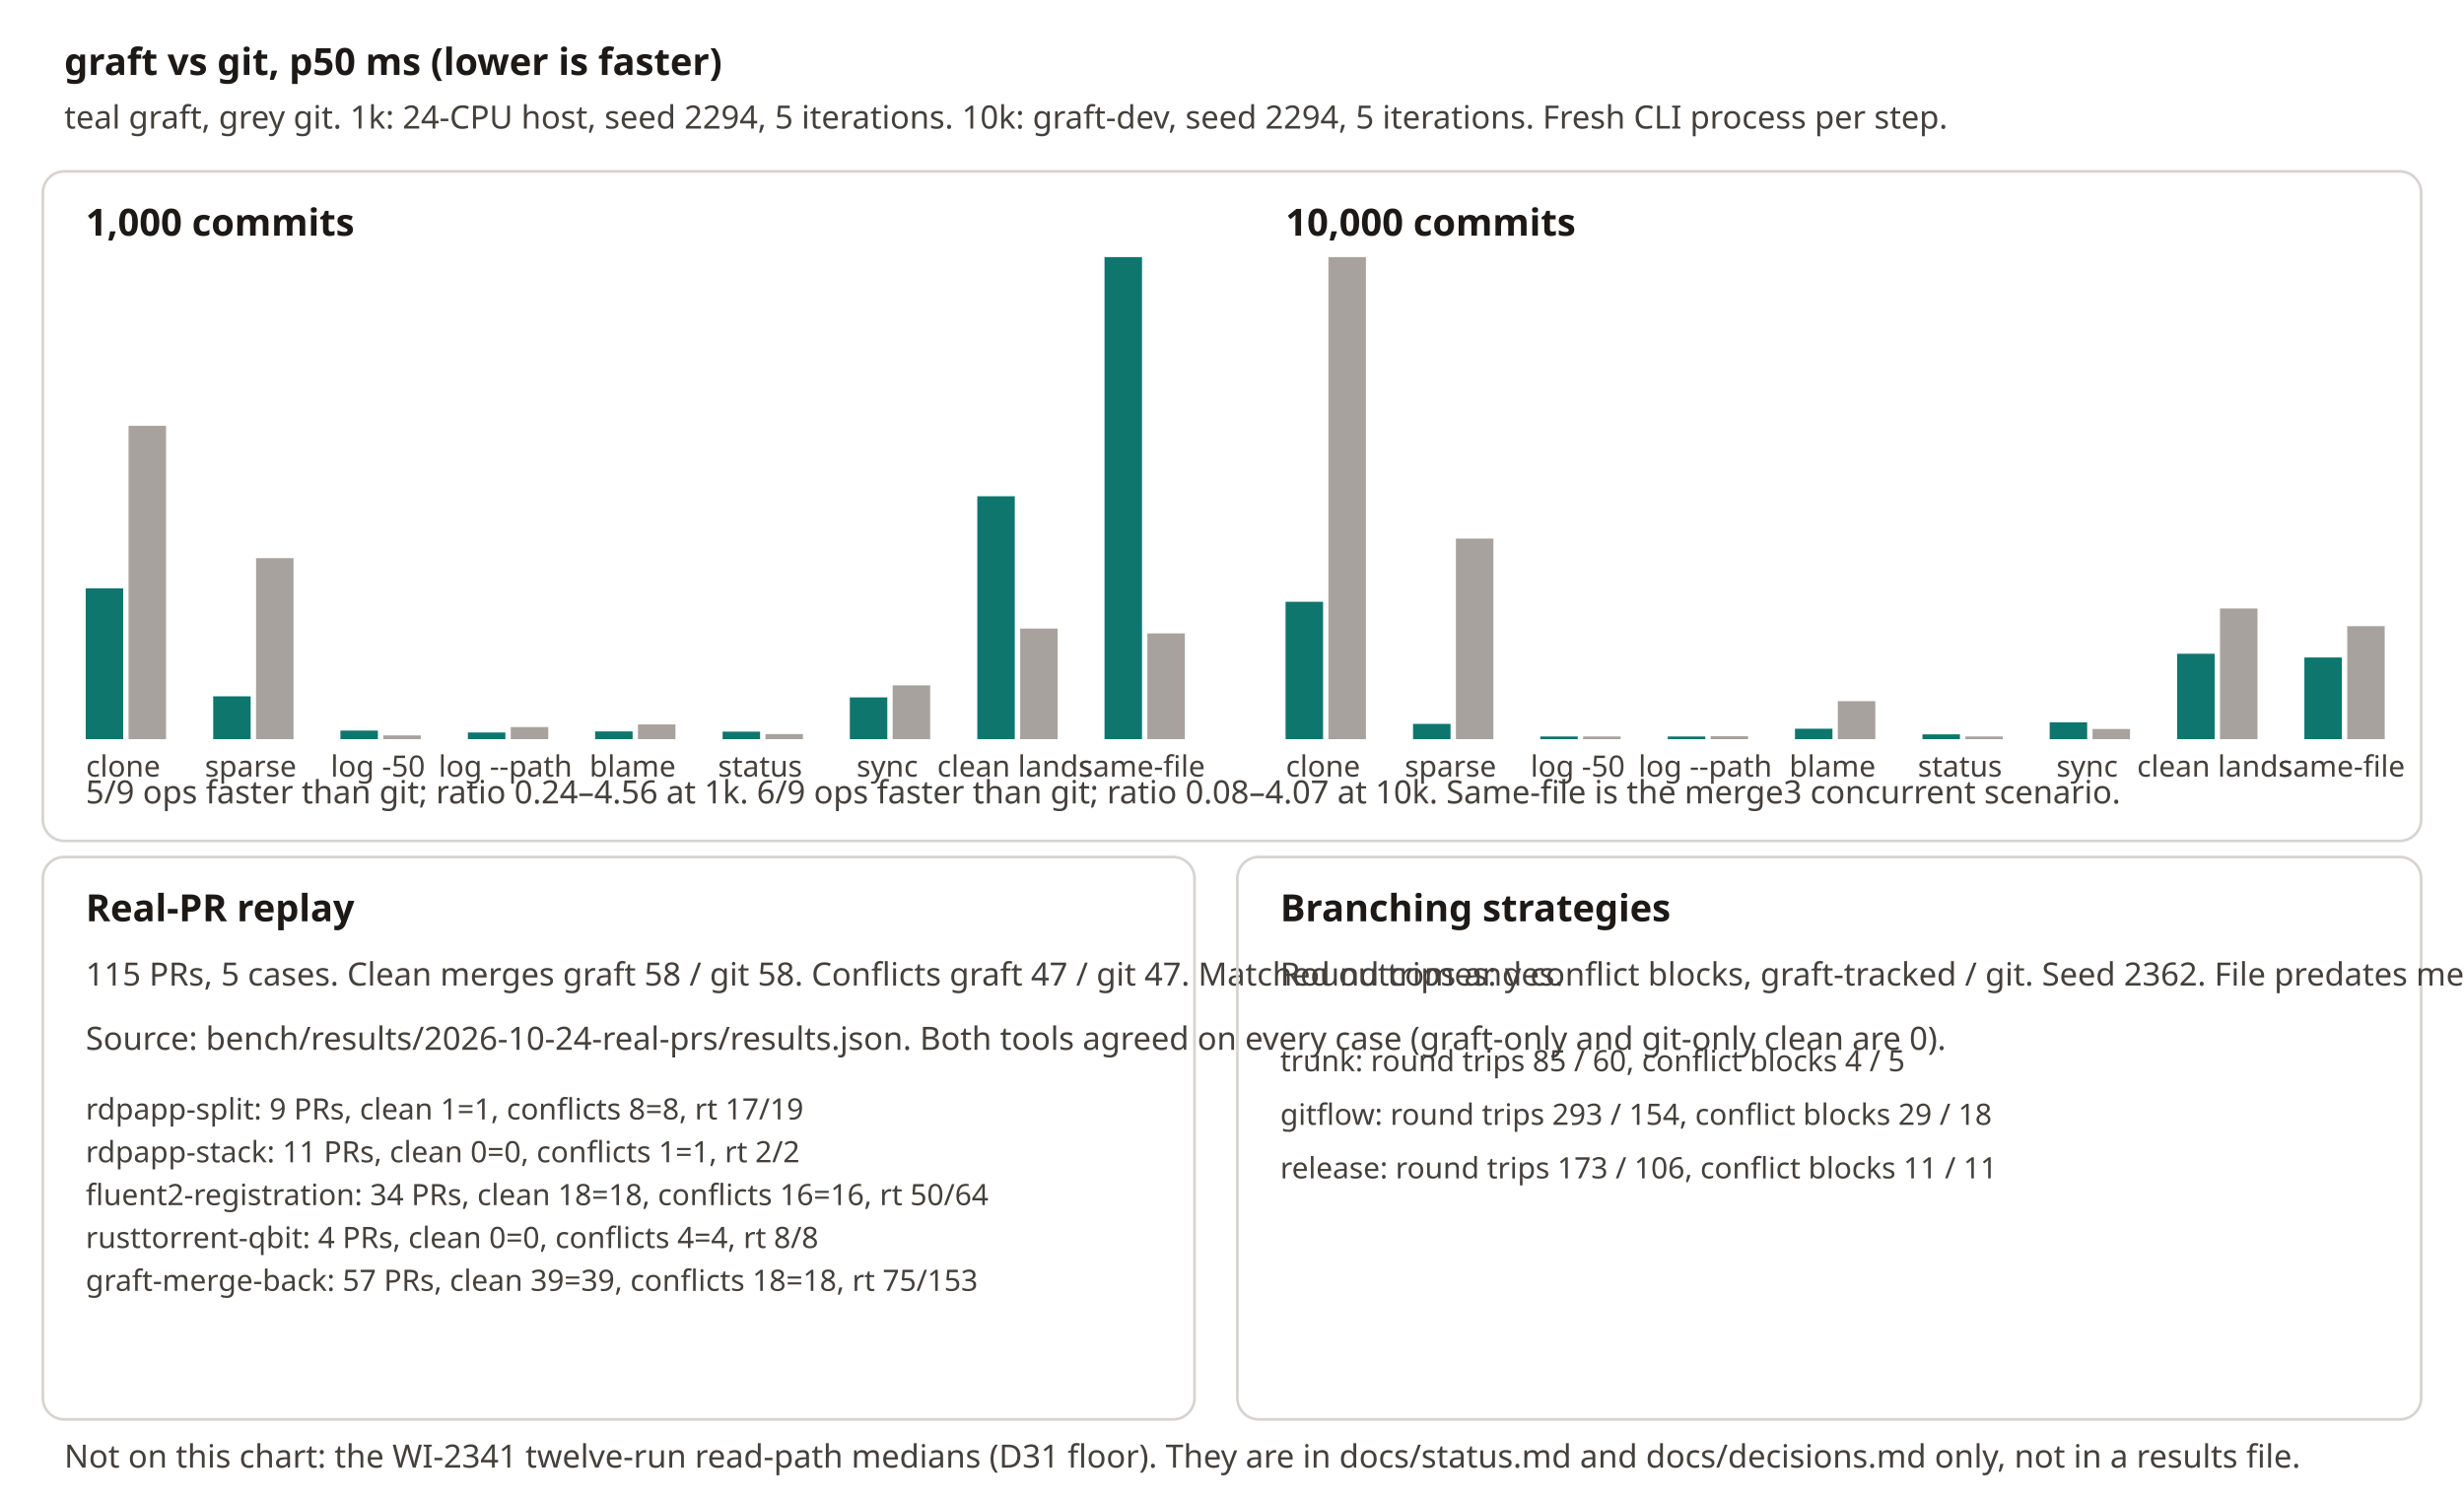
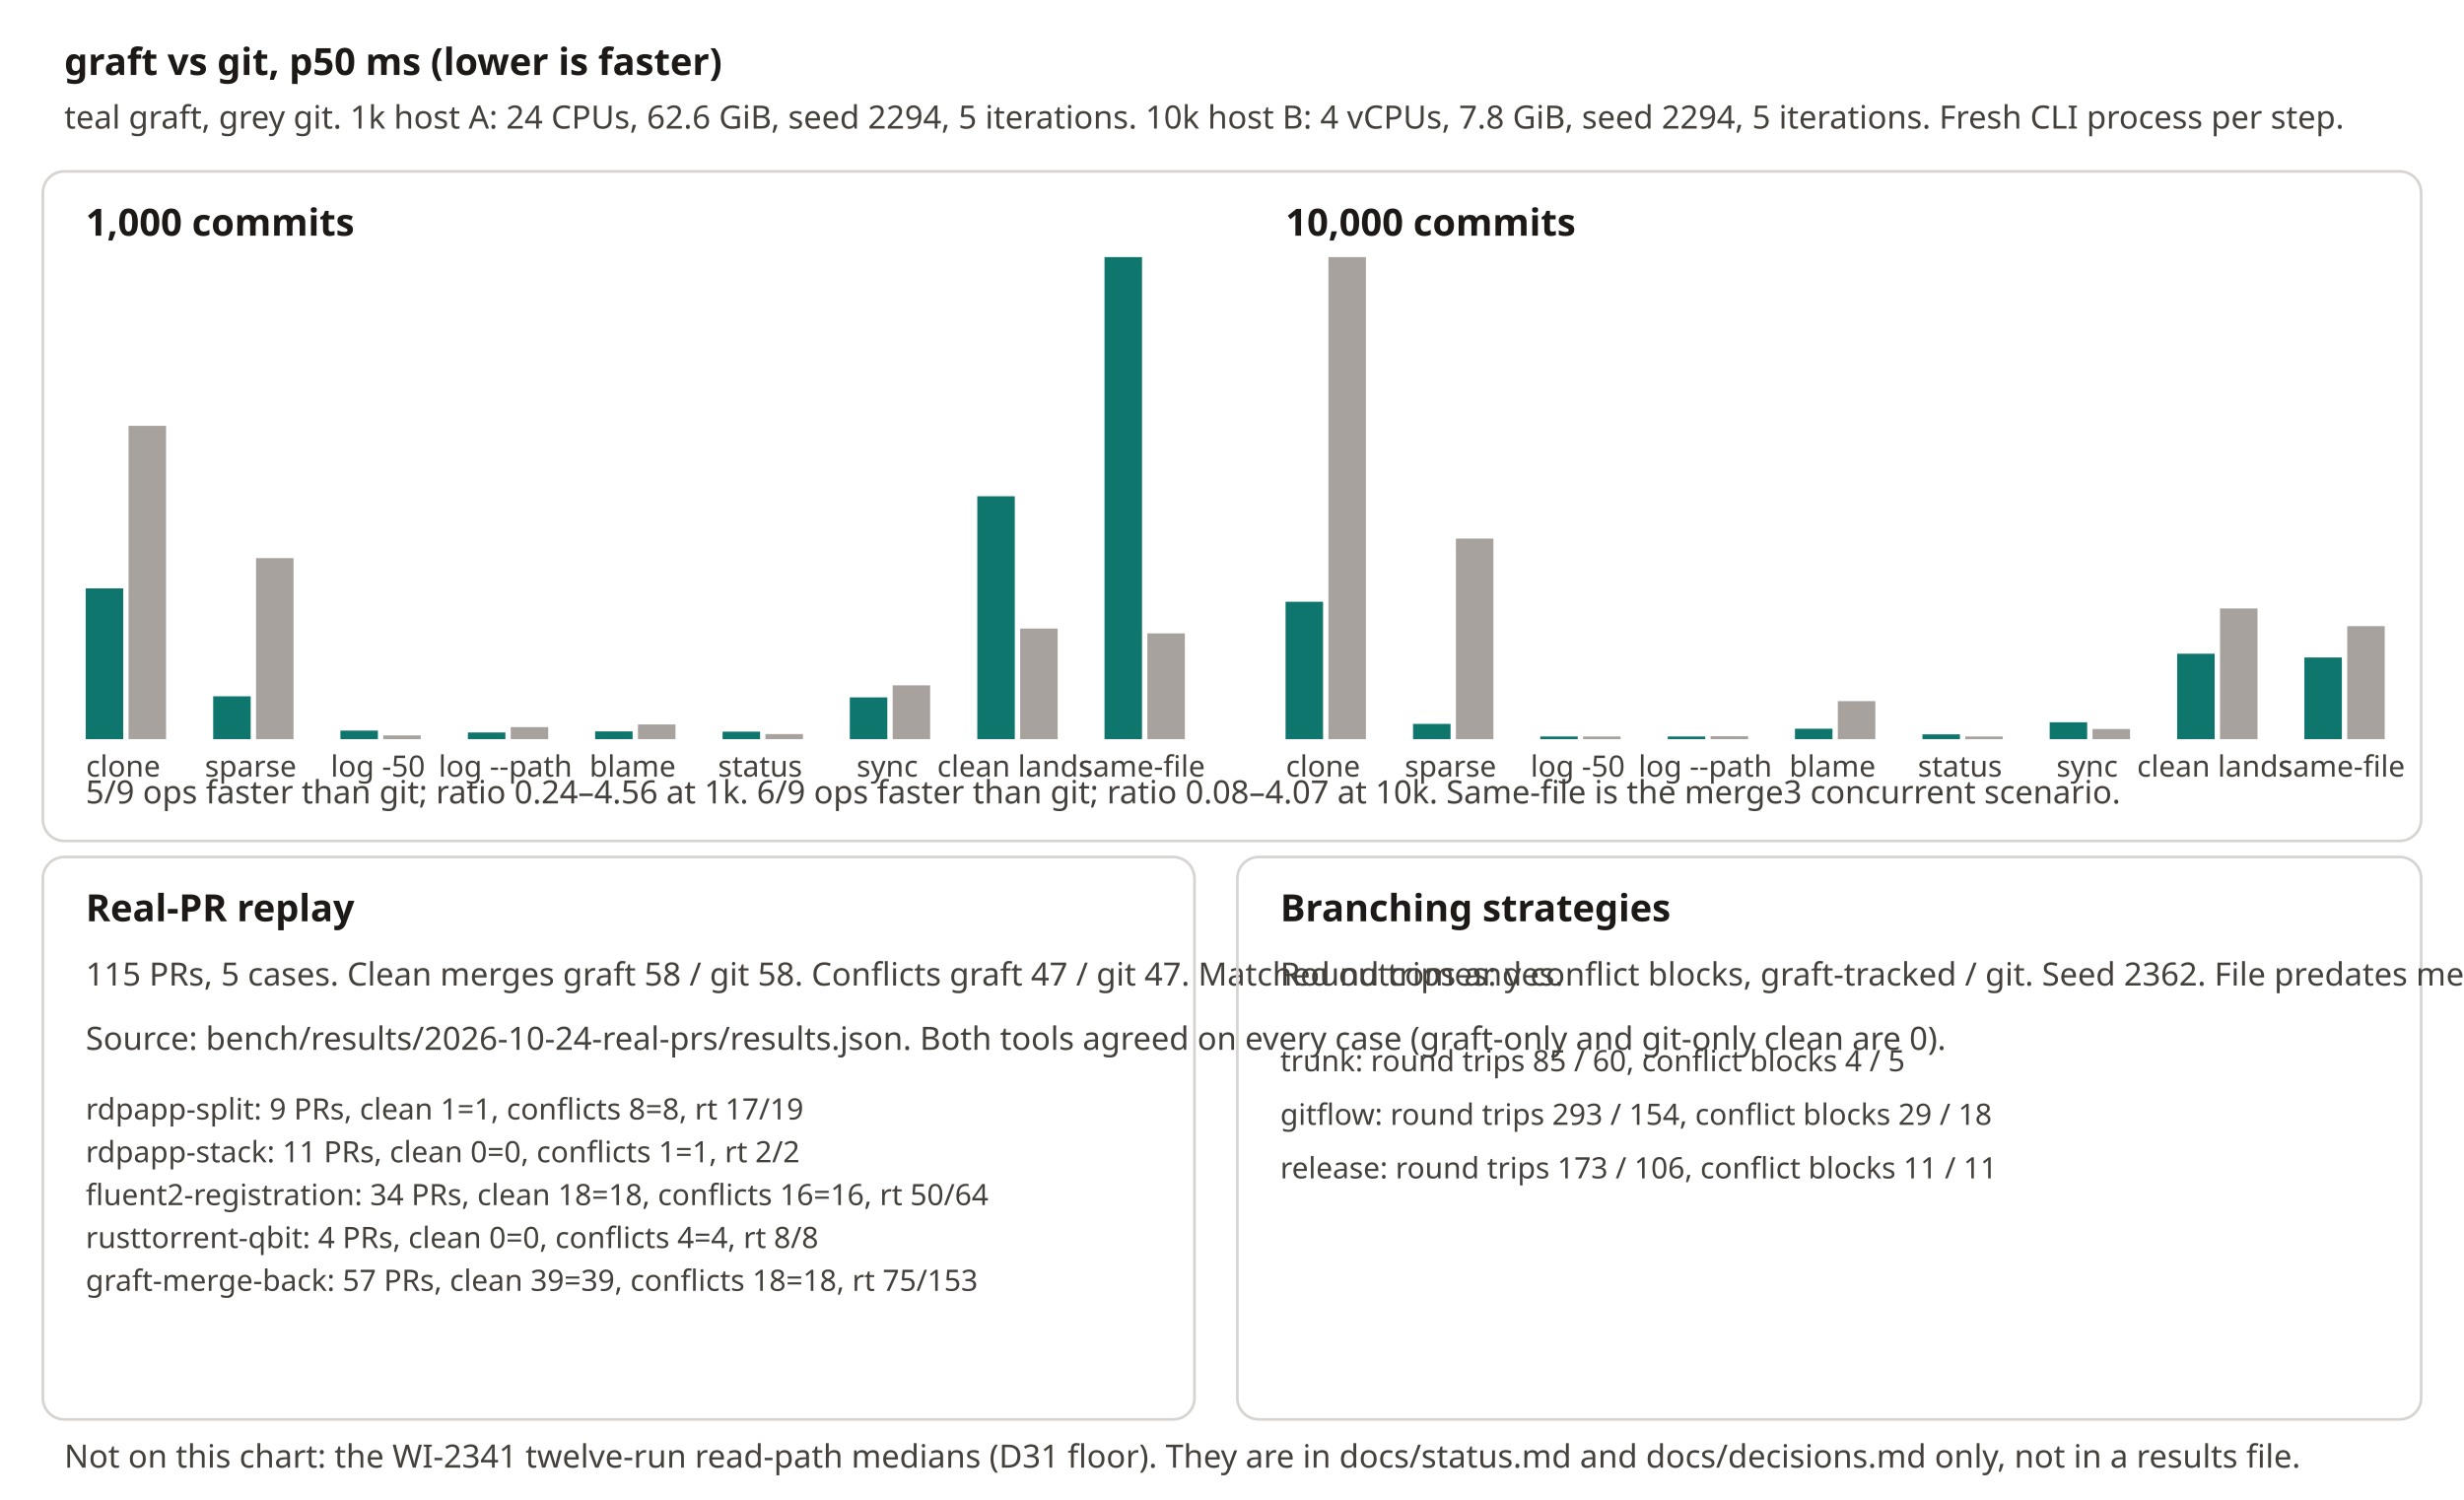
<svg xmlns="http://www.w3.org/2000/svg" viewBox="0 0 920 560" width="920" height="560" role="img">
  <style>
  svg { background: transparent; }
  .h { font: 600 14px ui-sans-serif, system-ui, sans-serif; fill: #1c1917; }
  .sub { font: 12px ui-sans-serif, system-ui, sans-serif; fill: #44403c; }
  .lab { font: 11px ui-sans-serif, system-ui, sans-serif; fill: #44403c; }
  .g { fill: #0f766e; } .t { fill: #a8a29e; }
  .box { fill: none; stroke: #d6d3d1; }
  @media (prefers-color-scheme: dark) {
    .h { fill: #fafaf9; } .sub, .lab { fill: #d6d3d1; }
    .g { fill: #2dd4bf; } .t { fill: #78716c; } .box { stroke: #44403c; }
  }
</style>
  <text x="24" y="28" class="h">graft vs git, p50 ms (lower is faster)</text>
-   <text x="24" y="48" class="sub">teal graft, grey git. 1k: 24-CPU host, seed 2294, 5 iterations. 10k: graft-dev, seed 2294, 5 iterations. Fresh CLI process per step.</text>
+   <text x="24" y="48" class="sub">teal graft, grey git. 1k host A: 24 CPUs, 62.6 GiB, seed 2294, 5 iterations. 10k host B: 4 vCPUs, 7.8 GiB, seed 2294, 5 iterations. Fresh CLI process per step.</text>
  <rect x="16" y="64" width="888" height="250" rx="8" class="box" />
  <text x="32" y="88" class="h">1,000 commits</text>
  <rect x="32.0" y="219.7" width="14.0" height="56.3" class="g" />
  <rect x="48.0" y="159.0" width="14.0" height="117.0" class="t" />
  <text x="46.0" y="290" class="lab" text-anchor="middle">clone</text>
  <rect x="79.6" y="260.0" width="14.0" height="16.0" class="g" />
  <rect x="95.6" y="208.4" width="14.0" height="67.6" class="t" />
  <text x="93.6" y="290" class="lab" text-anchor="middle">sparse</text>
  <rect x="127.1" y="272.8" width="14.0" height="3.2" class="g" />
  <rect x="143.1" y="274.6" width="14.0" height="1.4" class="t" />
  <text x="141.1" y="290" class="lab" text-anchor="middle">log -50</text>
  <rect x="174.7" y="273.5" width="14.0" height="2.5" class="g" />
  <rect x="190.7" y="271.5" width="14.0" height="4.5" class="t" />
  <text x="188.7" y="290" class="lab" text-anchor="middle">log --path</text>
  <rect x="222.2" y="273.1" width="14.0" height="2.9" class="g" />
  <rect x="238.2" y="270.5" width="14.0" height="5.5" class="t" />
  <text x="236.2" y="290" class="lab" text-anchor="middle">blame</text>
  <rect x="269.8" y="273.2" width="14.0" height="2.8" class="g" />
  <rect x="285.8" y="274.1" width="14.0" height="1.9" class="t" />
  <text x="283.8" y="290" class="lab" text-anchor="middle">status</text>
  <rect x="317.3" y="260.4" width="14.0" height="15.6" class="g" />
  <rect x="333.3" y="255.9" width="14.0" height="20.1" class="t" />
  <text x="331.3" y="290" class="lab" text-anchor="middle">sync</text>
  <rect x="364.9" y="185.3" width="14.0" height="90.7" class="g" />
  <rect x="380.9" y="234.7" width="14.0" height="41.3" class="t" />
  <text x="378.9" y="290" class="lab" text-anchor="middle">clean lands</text>
  <rect x="412.4" y="96.0" width="14.0" height="180.0" class="g" />
  <rect x="428.4" y="236.5" width="14.0" height="39.5" class="t" />
  <text x="426.4" y="290" class="lab" text-anchor="middle">same-file</text>
  <text x="480" y="88" class="h">10,000 commits</text>
  <rect x="480.0" y="224.7" width="14.0" height="51.3" class="g" />
  <rect x="496.0" y="96.0" width="14.0" height="180.0" class="t" />
  <text x="494.0" y="290" class="lab" text-anchor="middle">clone</text>
  <rect x="527.6" y="270.3" width="14.0" height="5.7" class="g" />
  <rect x="543.6" y="201.1" width="14.0" height="74.9" class="t" />
  <text x="541.6" y="290" class="lab" text-anchor="middle">sparse</text>
  <rect x="575.1" y="275.0" width="14.0" height="1.0" class="g" />
  <rect x="591.1" y="275.0" width="14.0" height="1.0" class="t" />
  <text x="589.1" y="290" class="lab" text-anchor="middle">log -50</text>
  <rect x="622.7" y="275.0" width="14.0" height="1.0" class="g" />
  <rect x="638.7" y="274.9" width="14.0" height="1.1" class="t" />
  <text x="636.7" y="290" class="lab" text-anchor="middle">log --path</text>
  <rect x="670.2" y="272.1" width="14.0" height="3.9" class="g" />
  <rect x="686.2" y="261.8" width="14.0" height="14.2" class="t" />
  <text x="684.2" y="290" class="lab" text-anchor="middle">blame</text>
  <rect x="717.8" y="274.2" width="14.0" height="1.8" class="g" />
  <rect x="733.8" y="275.0" width="14.0" height="1.0" class="t" />
  <text x="731.8" y="290" class="lab" text-anchor="middle">status</text>
  <rect x="765.3" y="269.7" width="14.0" height="6.3" class="g" />
  <rect x="781.3" y="272.2" width="14.0" height="3.8" class="t" />
  <text x="779.3" y="290" class="lab" text-anchor="middle">sync</text>
  <rect x="812.9" y="244.1" width="14.0" height="31.9" class="g" />
  <rect x="828.9" y="227.2" width="14.0" height="48.8" class="t" />
  <text x="826.9" y="290" class="lab" text-anchor="middle">clean lands</text>
  <rect x="860.4" y="245.5" width="14.0" height="30.5" class="g" />
  <rect x="876.4" y="233.8" width="14.0" height="42.2" class="t" />
  <text x="874.4" y="290" class="lab" text-anchor="middle">same-file</text>
  <text x="32" y="300" class="sub">5/9 ops faster than git; ratio 0.24–4.56 at 1k. 6/9 ops faster than git; ratio 0.08–4.07 at 10k. Same-file is the merge3 concurrent scenario.</text>
  <rect x="16" y="320" width="430" height="210" rx="8" class="box" />
  <text x="32" y="344" class="h">Real-PR replay</text>
  <text x="32" y="368" class="sub">115 PRs, 5 cases. Clean merges graft 58 / git 58. Conflicts graft 47 / git 47. Matched outcomes: yes.</text>
  <text x="32" y="392" class="sub">Source: bench/results/2026-10-24-real-prs/results.json. Both tools agreed on every case (graft-only and git-only clean are 0).</text>
  <text x="32" y="418" class="lab">rdpapp-split: 9 PRs, clean 1=1, conflicts 8=8, rt 17/19</text>
  <text x="32" y="434" class="lab">rdpapp-stack: 11 PRs, clean 0=0, conflicts 1=1, rt 2/2</text>
  <text x="32" y="450" class="lab">fluent2-registration: 34 PRs, clean 18=18, conflicts 16=16, rt 50/64</text>
  <text x="32" y="466" class="lab">rusttorrent-qbit: 4 PRs, clean 0=0, conflicts 4=4, rt 8/8</text>
  <text x="32" y="482" class="lab">graft-merge-back: 57 PRs, clean 39=39, conflicts 18=18, rt 75/153</text>
  <rect x="462" y="320" width="442" height="210" rx="8" class="box" />
  <text x="478" y="344" class="h">Branching strategies</text>
  <text x="478" y="368" class="sub">Round trips and conflict blocks, graft-tracked / git. Seed 2362. File predates merge points (see docs/status.md).</text>
  <text x="478" y="400" class="lab">trunk: round trips 85 / 60, conflict blocks 4 / 5</text>
  <text x="478" y="420" class="lab">gitflow: round trips 293 / 154, conflict blocks 29 / 18</text>
  <text x="478" y="440" class="lab">release: round trips 173 / 106, conflict blocks 11 / 11</text>
  <text x="24" y="548" class="sub">Not on this chart: the WI-2341 twelve-run read-path medians (D31 floor). They are in docs/status.md and docs/decisions.md only, not in a results file.</text>
</svg>
